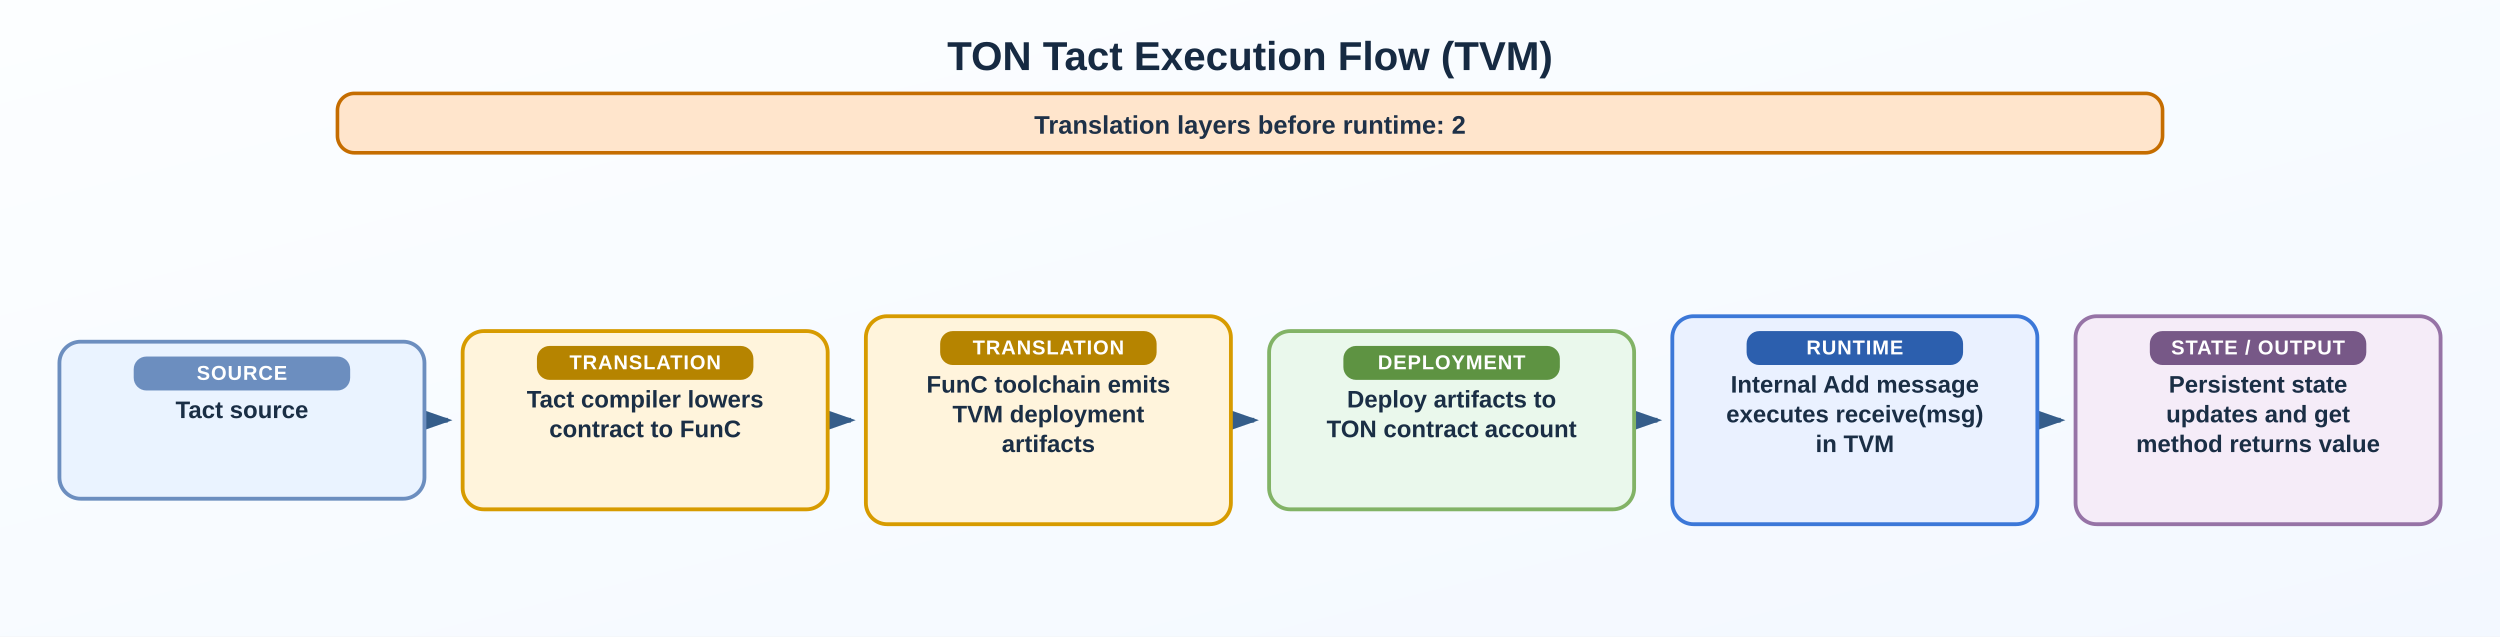
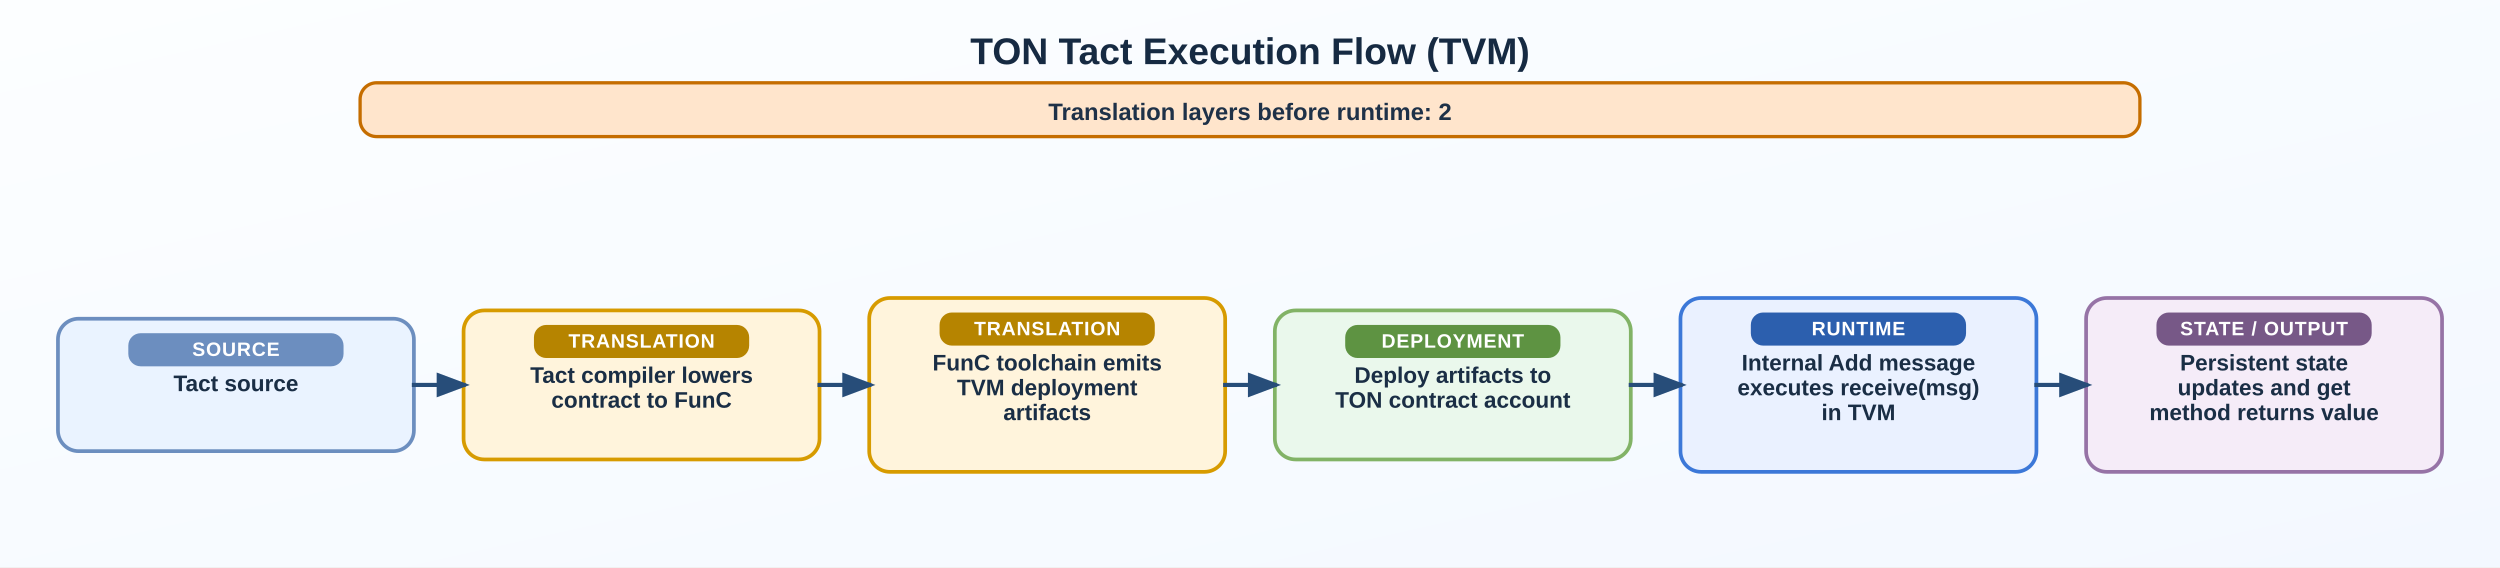
- <svg xmlns="http://www.w3.org/2000/svg" width="1178" height="300" viewBox="0 0 1178 300">
+ <svg xmlns="http://www.w3.org/2000/svg" width="1208" height="274" viewBox="0 0 1208 274">
  <defs>
    <linearGradient id="bg" x1="0" y1="0" x2="1" y2="1">
      <stop offset="0%" stop-color="#FCFEFF" />
      <stop offset="100%" stop-color="#F3F8FF" />
    </linearGradient>
-     <marker id="arrow" markerWidth="10" markerHeight="7" refX="9" refY="3.5" orient="auto">
-       <polygon points="0 0, 10 3.5, 0 7" fill="#355D8A" />
+     <marker id="arrow" markerWidth="8" markerHeight="6" refX="7" refY="3" orient="auto">
+       <polygon points="0 0, 8 3, 0 6" fill="#274D79" />
    </marker>
  </defs>
-   <rect x="0" y="0" width="1178" height="300" fill="url(#bg)" />
-   <text x="589.0" y="33" text-anchor="middle" font-size="19" font-family="Arial, sans-serif" font-weight="700" fill="#162A42">TON Tact Execution Flow (TVM)</text>
-   <rect x="159.0" y="44" rx="8" ry="8" width="860" height="28" fill="#FFE5CC" stroke="#C56D00" stroke-width="1.7" />
-   <text x="589.0" y="63" text-anchor="middle" font-size="12" font-family="Arial, sans-serif" font-weight="700" fill="#1E3148">Translation layers before runtime: 2</text>
-   <line x1="204" y1="198" x2="211" y2="198" stroke="#355D8A" stroke-width="2.2" marker-end="url(#arrow)" />
-   <line x1="394" y1="198" x2="401" y2="198" stroke="#355D8A" stroke-width="2.2" marker-end="url(#arrow)" />
-   <line x1="584" y1="198" x2="591" y2="198" stroke="#355D8A" stroke-width="2.2" marker-end="url(#arrow)" />
-   <line x1="774" y1="198" x2="781" y2="198" stroke="#355D8A" stroke-width="2.2" marker-end="url(#arrow)" />
-   <line x1="964" y1="198" x2="971" y2="198" stroke="#355D8A" stroke-width="2.2" marker-end="url(#arrow)" />
-   <rect x="28" y="161.0" rx="10" ry="10" width="172" height="74" fill="#EAF3FF" stroke="#6C8EBF" stroke-width="1.8" />
-   <rect x="63.0" y="168.0" rx="6" ry="6" width="102" height="16" fill="#6C8EBF" />
-   <text x="114.0" y="179.0" text-anchor="middle" font-size="9.5" font-family="Arial, sans-serif" font-weight="700" letter-spacing="0.4" fill="#FFFFFF">SOURCE</text>
-   <text x="114.0" y="197.0" text-anchor="middle" font-size="11.3" font-family="Arial, sans-serif" font-weight="600" fill="#1A2E45">Tact source</text>
-   <rect x="218" y="156.0" rx="10" ry="10" width="172" height="84" fill="#FFF4DC" stroke="#D79B00" stroke-width="1.8" />
-   <rect x="253.0" y="163.0" rx="6" ry="6" width="102" height="16" fill="#B68400" />
-   <text x="304.0" y="174.0" text-anchor="middle" font-size="9.5" font-family="Arial, sans-serif" font-weight="700" letter-spacing="0.4" fill="#FFFFFF">TRANSLATION</text>
-   <text x="304.0" y="192.0" text-anchor="middle" font-size="11.3" font-family="Arial, sans-serif" font-weight="600" fill="#1A2E45">Tact compiler lowers</text>
-   <text x="304.0" y="206.0" text-anchor="middle" font-size="11.3" font-family="Arial, sans-serif" font-weight="600" fill="#1A2E45">contract to FunC</text>
-   <rect x="408" y="149.0" rx="10" ry="10" width="172" height="98" fill="#FFF4DC" stroke="#D79B00" stroke-width="1.8" />
-   <rect x="443.0" y="156.0" rx="6" ry="6" width="102" height="16" fill="#B68400" />
-   <text x="494.0" y="167.0" text-anchor="middle" font-size="9.5" font-family="Arial, sans-serif" font-weight="700" letter-spacing="0.4" fill="#FFFFFF">TRANSLATION</text>
-   <text x="494.0" y="185.0" text-anchor="middle" font-size="11.3" font-family="Arial, sans-serif" font-weight="600" fill="#1A2E45">FunC toolchain emits</text>
-   <text x="494.0" y="199.0" text-anchor="middle" font-size="11.3" font-family="Arial, sans-serif" font-weight="600" fill="#1A2E45">TVM deployment</text>
-   <text x="494.0" y="213.0" text-anchor="middle" font-size="11.3" font-family="Arial, sans-serif" font-weight="600" fill="#1A2E45">artifacts</text>
-   <rect x="598" y="156.0" rx="10" ry="10" width="172" height="84" fill="#EAF8EC" stroke="#82B366" stroke-width="1.8" />
-   <rect x="633.0" y="163.0" rx="6" ry="6" width="102" height="16" fill="#5E9342" />
-   <text x="684.0" y="174.0" text-anchor="middle" font-size="9.5" font-family="Arial, sans-serif" font-weight="700" letter-spacing="0.4" fill="#FFFFFF">DEPLOYMENT</text>
-   <text x="684.0" y="192.0" text-anchor="middle" font-size="11.3" font-family="Arial, sans-serif" font-weight="600" fill="#1A2E45">Deploy artifacts to</text>
-   <text x="684.0" y="206.0" text-anchor="middle" font-size="11.3" font-family="Arial, sans-serif" font-weight="600" fill="#1A2E45">TON contract account</text>
-   <rect x="788" y="149.0" rx="10" ry="10" width="172" height="98" fill="#EAF1FF" stroke="#3C78D8" stroke-width="1.8" />
-   <rect x="823.0" y="156.0" rx="6" ry="6" width="102" height="16" fill="#2C5FAE" />
-   <text x="874.0" y="167.0" text-anchor="middle" font-size="9.5" font-family="Arial, sans-serif" font-weight="700" letter-spacing="0.4" fill="#FFFFFF">RUNTIME</text>
-   <text x="874.0" y="185.0" text-anchor="middle" font-size="11.3" font-family="Arial, sans-serif" font-weight="600" fill="#1A2E45">Internal Add message</text>
-   <text x="874.0" y="199.0" text-anchor="middle" font-size="11.3" font-family="Arial, sans-serif" font-weight="600" fill="#1A2E45">executes receive(msg)</text>
-   <text x="874.0" y="213.0" text-anchor="middle" font-size="11.3" font-family="Arial, sans-serif" font-weight="600" fill="#1A2E45">in TVM</text>
-   <rect x="978" y="149.0" rx="10" ry="10" width="172" height="98" fill="#F5ECF8" stroke="#9673A6" stroke-width="1.8" />
-   <rect x="1013.0" y="156.0" rx="6" ry="6" width="102" height="16" fill="#775887" />
-   <text x="1064.0" y="167.0" text-anchor="middle" font-size="9.5" font-family="Arial, sans-serif" font-weight="700" letter-spacing="0.4" fill="#FFFFFF">STATE / OUTPUT</text>
-   <text x="1064.0" y="185.0" text-anchor="middle" font-size="11.3" font-family="Arial, sans-serif" font-weight="600" fill="#1A2E45">Persistent state</text>
-   <text x="1064.0" y="199.0" text-anchor="middle" font-size="11.3" font-family="Arial, sans-serif" font-weight="600" fill="#1A2E45">updates and get</text>
-   <text x="1064.0" y="213.0" text-anchor="middle" font-size="11.3" font-family="Arial, sans-serif" font-weight="600" fill="#1A2E45">method returns value</text>
+   <rect x="0" y="0" width="1208" height="274" fill="url(#bg)" />
+   <text x="604.0" y="31" text-anchor="middle" font-size="18" font-family="Arial, sans-serif" font-weight="700" fill="#162A42">TON Tact Execution Flow (TVM)</text>
+   <rect x="174.0" y="40" rx="8" ry="8" width="860" height="26" fill="#FFE5CC" stroke="#C56D00" stroke-width="1.6" />
+   <text x="604.0" y="58" text-anchor="middle" font-size="11.5" font-family="Arial, sans-serif" font-weight="700" fill="#1E3148">Translation layers before runtime: 2</text>
+   <rect x="28" y="154.0" rx="10" ry="10" width="172" height="64" fill="#EAF3FF" stroke="#6C8EBF" stroke-width="1.8" />
+   <rect x="62.0" y="161.0" rx="6" ry="6" width="104" height="16" fill="#6C8EBF" />
+   <text x="114.0" y="172.0" text-anchor="middle" font-size="9.4" font-family="Arial, sans-serif" font-weight="700" letter-spacing="0.4" fill="#FFFFFF">SOURCE</text>
+   <text x="114.0" y="189.0" text-anchor="middle" font-size="10.9" font-family="Arial, sans-serif" font-weight="600" fill="#1A2E45">Tact source</text>
+   <rect x="224" y="150.0" rx="10" ry="10" width="172" height="72" fill="#FFF4DC" stroke="#D79B00" stroke-width="1.8" />
+   <rect x="258.0" y="157.0" rx="6" ry="6" width="104" height="16" fill="#B68400" />
+   <text x="310.0" y="168.0" text-anchor="middle" font-size="9.4" font-family="Arial, sans-serif" font-weight="700" letter-spacing="0.4" fill="#FFFFFF">TRANSLATION</text>
+   <text x="310.0" y="185.0" text-anchor="middle" font-size="10.9" font-family="Arial, sans-serif" font-weight="600" fill="#1A2E45">Tact compiler lowers</text>
+   <text x="310.0" y="197.0" text-anchor="middle" font-size="10.9" font-family="Arial, sans-serif" font-weight="600" fill="#1A2E45">contract to FunC</text>
+   <rect x="420" y="144.0" rx="10" ry="10" width="172" height="84" fill="#FFF4DC" stroke="#D79B00" stroke-width="1.8" />
+   <rect x="454.0" y="151.0" rx="6" ry="6" width="104" height="16" fill="#B68400" />
+   <text x="506.0" y="162.0" text-anchor="middle" font-size="9.4" font-family="Arial, sans-serif" font-weight="700" letter-spacing="0.4" fill="#FFFFFF">TRANSLATION</text>
+   <text x="506.0" y="179.0" text-anchor="middle" font-size="10.9" font-family="Arial, sans-serif" font-weight="600" fill="#1A2E45">FunC toolchain emits</text>
+   <text x="506.0" y="191.0" text-anchor="middle" font-size="10.9" font-family="Arial, sans-serif" font-weight="600" fill="#1A2E45">TVM deployment</text>
+   <text x="506.0" y="203.0" text-anchor="middle" font-size="10.9" font-family="Arial, sans-serif" font-weight="600" fill="#1A2E45">artifacts</text>
+   <rect x="616" y="150.0" rx="10" ry="10" width="172" height="72" fill="#EAF8EC" stroke="#82B366" stroke-width="1.8" />
+   <rect x="650.0" y="157.0" rx="6" ry="6" width="104" height="16" fill="#5E9342" />
+   <text x="702.0" y="168.0" text-anchor="middle" font-size="9.4" font-family="Arial, sans-serif" font-weight="700" letter-spacing="0.4" fill="#FFFFFF">DEPLOYMENT</text>
+   <text x="702.0" y="185.0" text-anchor="middle" font-size="10.9" font-family="Arial, sans-serif" font-weight="600" fill="#1A2E45">Deploy artifacts to</text>
+   <text x="702.0" y="197.0" text-anchor="middle" font-size="10.9" font-family="Arial, sans-serif" font-weight="600" fill="#1A2E45">TON contract account</text>
+   <rect x="812" y="144.0" rx="10" ry="10" width="172" height="84" fill="#EAF1FF" stroke="#3C78D8" stroke-width="1.8" />
+   <rect x="846.0" y="151.0" rx="6" ry="6" width="104" height="16" fill="#2C5FAE" />
+   <text x="898.0" y="162.0" text-anchor="middle" font-size="9.4" font-family="Arial, sans-serif" font-weight="700" letter-spacing="0.4" fill="#FFFFFF">RUNTIME</text>
+   <text x="898.0" y="179.0" text-anchor="middle" font-size="10.9" font-family="Arial, sans-serif" font-weight="600" fill="#1A2E45">Internal Add message</text>
+   <text x="898.0" y="191.0" text-anchor="middle" font-size="10.9" font-family="Arial, sans-serif" font-weight="600" fill="#1A2E45">executes receive(msg)</text>
+   <text x="898.0" y="203.0" text-anchor="middle" font-size="10.9" font-family="Arial, sans-serif" font-weight="600" fill="#1A2E45">in TVM</text>
+   <rect x="1008" y="144.0" rx="10" ry="10" width="172" height="84" fill="#F5ECF8" stroke="#9673A6" stroke-width="1.8" />
+   <rect x="1042.0" y="151.0" rx="6" ry="6" width="104" height="16" fill="#775887" />
+   <text x="1094.0" y="162.0" text-anchor="middle" font-size="9.4" font-family="Arial, sans-serif" font-weight="700" letter-spacing="0.4" fill="#FFFFFF">STATE / OUTPUT</text>
+   <text x="1094.0" y="179.0" text-anchor="middle" font-size="10.9" font-family="Arial, sans-serif" font-weight="600" fill="#1A2E45">Persistent state</text>
+   <text x="1094.0" y="191.0" text-anchor="middle" font-size="10.9" font-family="Arial, sans-serif" font-weight="600" fill="#1A2E45">updates and get</text>
+   <text x="1094.0" y="203.0" text-anchor="middle" font-size="10.9" font-family="Arial, sans-serif" font-weight="600" fill="#1A2E45">method returns value</text>
+   <line x1="199" y1="186" x2="225" y2="186" stroke="#274D79" stroke-width="2" marker-end="url(#arrow)" />
+   <line x1="395" y1="186" x2="421" y2="186" stroke="#274D79" stroke-width="2" marker-end="url(#arrow)" />
+   <line x1="591" y1="186" x2="617" y2="186" stroke="#274D79" stroke-width="2" marker-end="url(#arrow)" />
+   <line x1="787" y1="186" x2="813" y2="186" stroke="#274D79" stroke-width="2" marker-end="url(#arrow)" />
+   <line x1="983" y1="186" x2="1009" y2="186" stroke="#274D79" stroke-width="2" marker-end="url(#arrow)" />
</svg>
